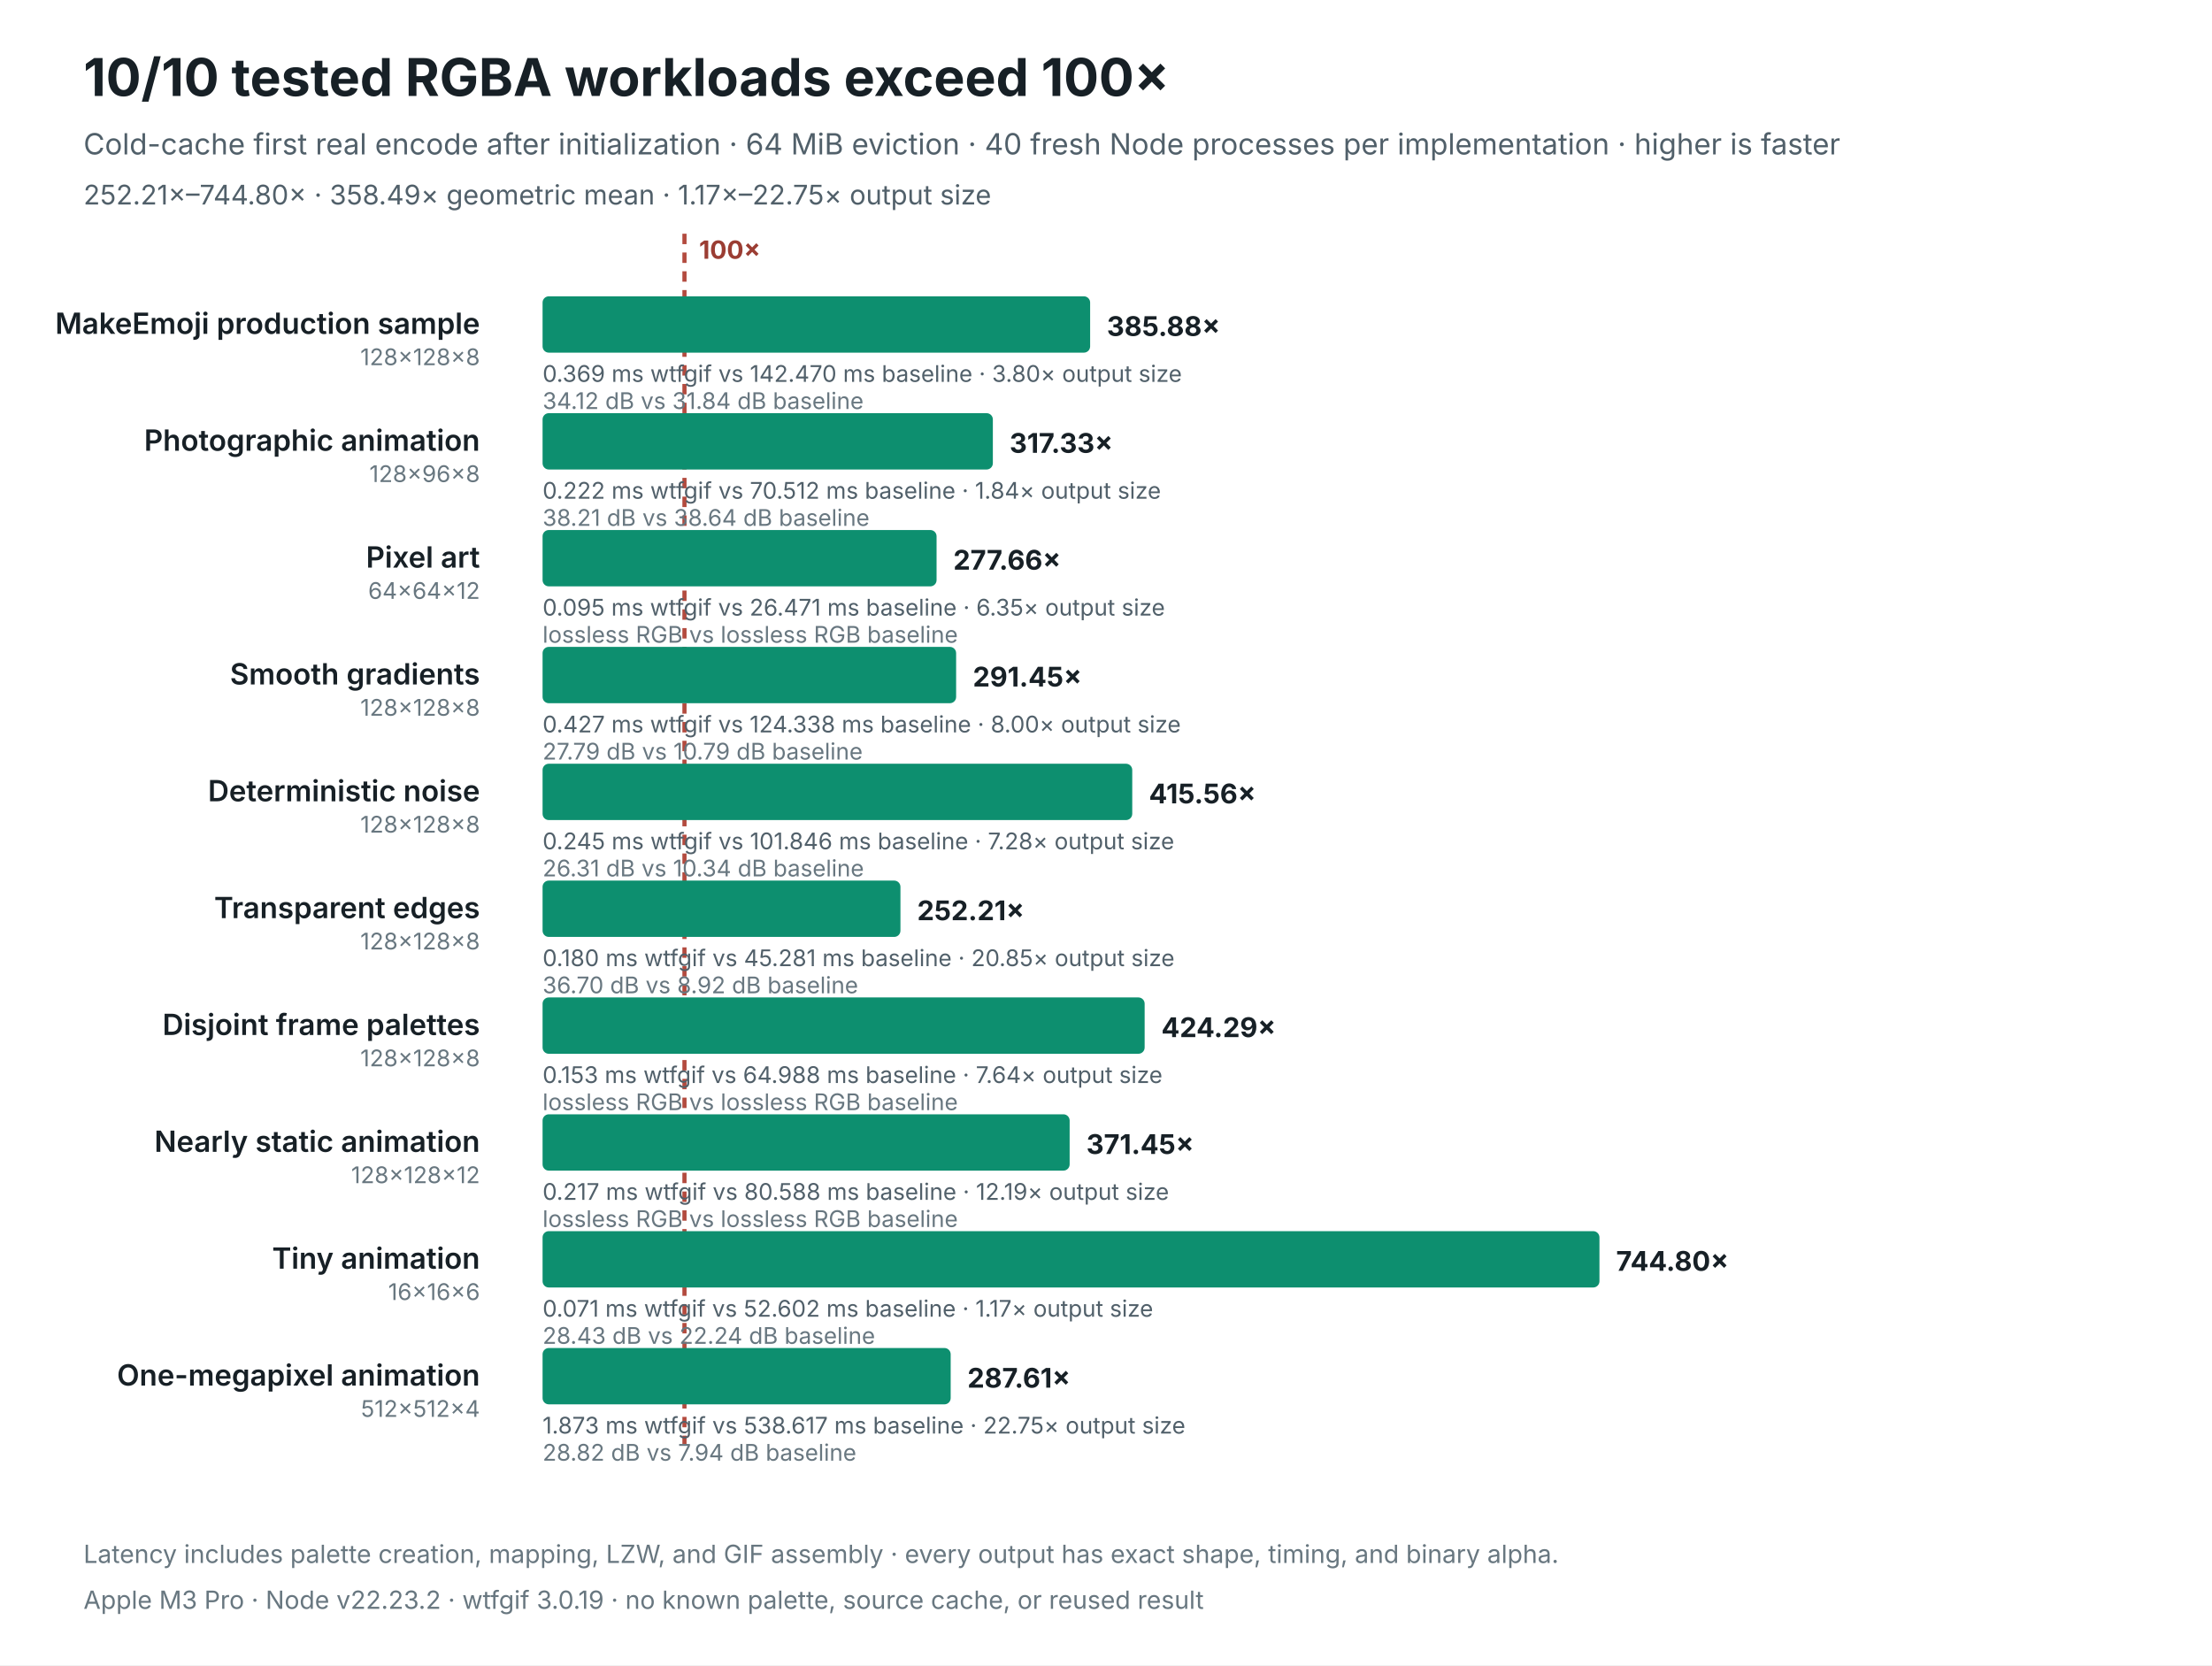
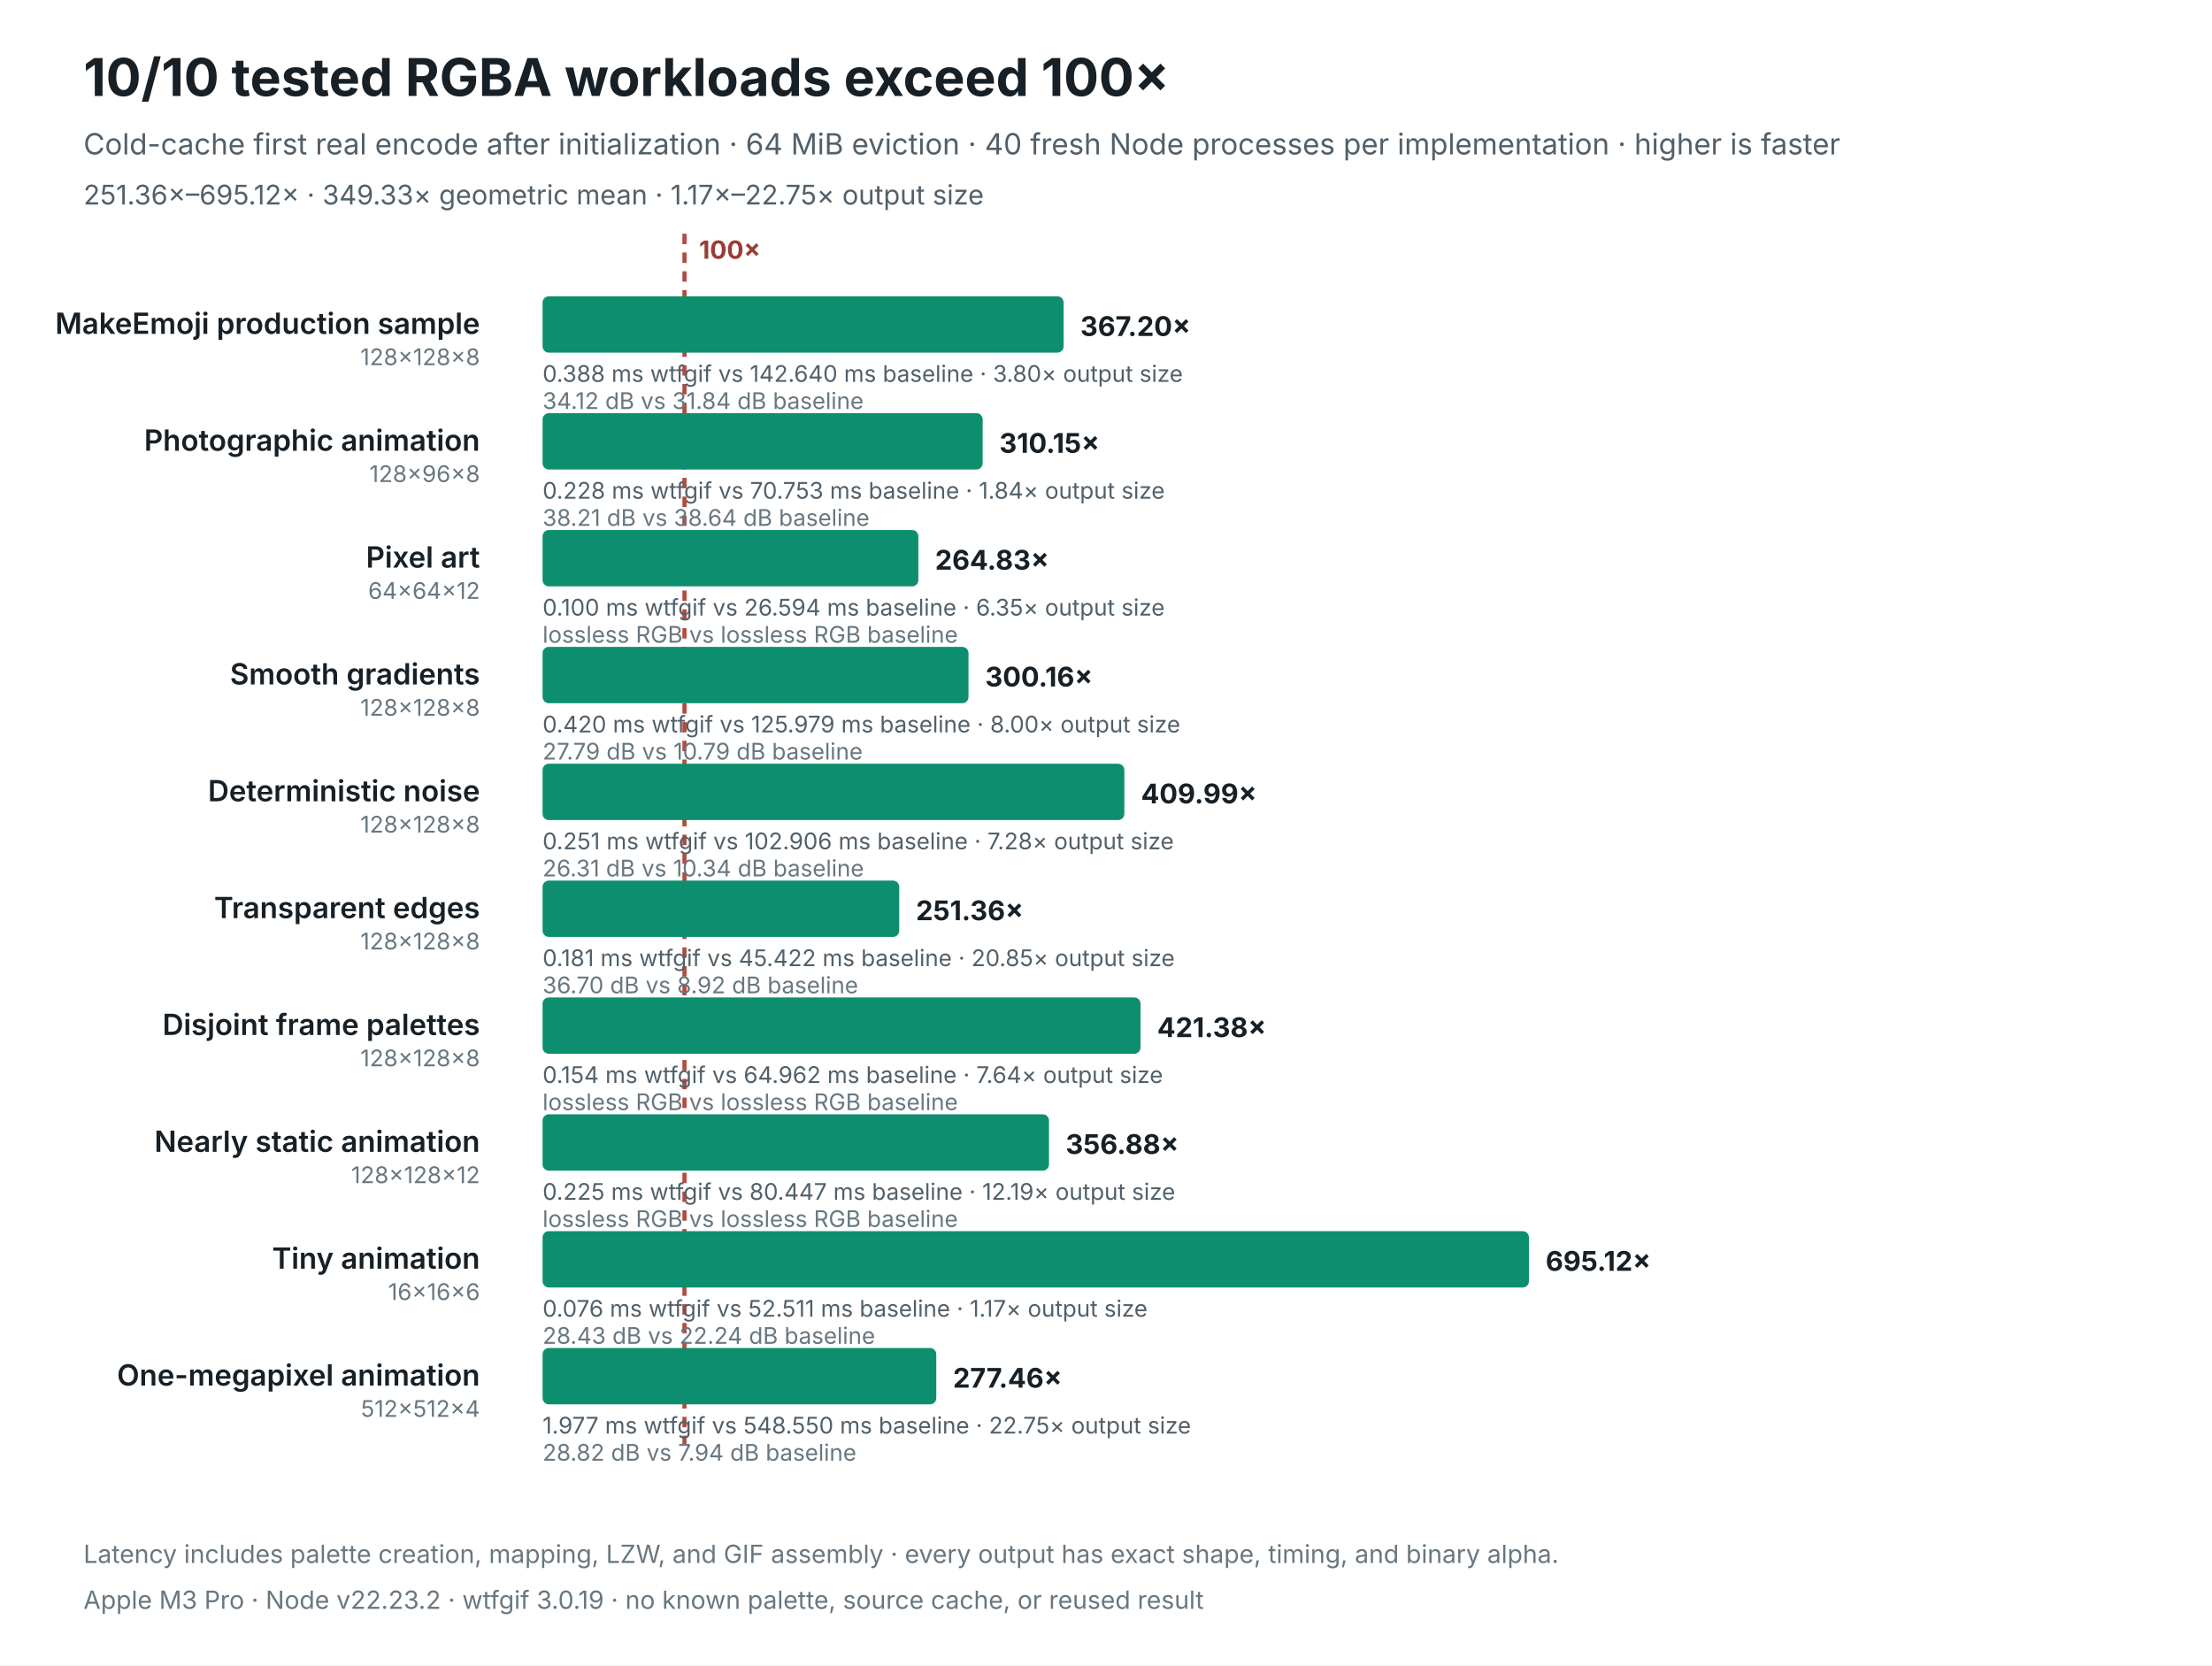
<svg xmlns="http://www.w3.org/2000/svg" width="1060" height="798" viewBox="0 0 1060 798" role="img" aria-labelledby="title desc">
  <rect width="100%" height="100%" fill="#ffffff" />
  <g font-family="ui-sans-serif, -apple-system, BlinkMacSystemFont, Segoe UI, sans-serif" fill="#172026">
    <text x="40" y="46" font-size="25" font-weight="700">10/10 tested RGBA workloads exceed 100×</text>
    <text x="40" y="74" font-size="14" fill="#51606a">Cold-cache first real encode after initialization · 64 MiB eviction · 40 fresh Node processes per implementation · higher is faster</text>
-     <text x="40" y="98" font-size="13" fill="#51606a">252.21×–744.80× · 358.49× geometric mean · 1.17×–22.75× output size</text>
+     <text x="40" y="98" font-size="13" fill="#51606a">251.36×–695.12× · 349.33× geometric mean · 1.17×–22.75× output size</text>
    <line x1="328" y1="112" x2="328" y2="692" stroke="#b34b3f" stroke-width="2" stroke-dasharray="5 4" />
    <text x="335" y="124" font-size="12" font-weight="700" fill="#9b3d33">100×</text>
    <text x="230" y="160" text-anchor="end" font-size="14" font-weight="600">MakeEmoji production sample</text>
    <text x="230" y="175" text-anchor="end" font-size="11" fill="#687780">128×128×8</text>
-     <rect x="260" y="142" width="262.4" height="27" rx="3" fill="#0d8f6f" />
-     <text x="530.4" y="161" font-size="13" font-weight="700">385.88×</text>
-     <text x="260" y="183" font-size="11" fill="#51606a">0.369 ms wtfgif vs 142.470 ms baseline · 3.80× output size</text>
+     <rect x="260" y="142" width="249.69" height="27" rx="3" fill="#0d8f6f" />
+     <text x="517.69" y="161" font-size="13" font-weight="700">367.20×</text>
+     <text x="260" y="183" font-size="11" fill="#51606a">0.388 ms wtfgif vs 142.640 ms baseline · 3.80× output size</text>
    <text x="260" y="196" font-size="11" fill="#687780">34.12 dB vs 31.84 dB baseline</text>
    <text x="230" y="216" text-anchor="end" font-size="14" font-weight="600">Photographic animation</text>
    <text x="230" y="231" text-anchor="end" font-size="11" fill="#687780">128×96×8</text>
-     <rect x="260" y="198" width="215.78" height="27" rx="3" fill="#0d8f6f" />
-     <text x="483.78" y="217" font-size="13" font-weight="700">317.33×</text>
-     <text x="260" y="239" font-size="11" fill="#51606a">0.222 ms wtfgif vs 70.512 ms baseline · 1.84× output size</text>
+     <rect x="260" y="198" width="210.9" height="27" rx="3" fill="#0d8f6f" />
+     <text x="478.9" y="217" font-size="13" font-weight="700">310.15×</text>
+     <text x="260" y="239" font-size="11" fill="#51606a">0.228 ms wtfgif vs 70.753 ms baseline · 1.84× output size</text>
    <text x="260" y="252" font-size="11" fill="#687780">38.21 dB vs 38.64 dB baseline</text>
    <text x="230" y="272" text-anchor="end" font-size="14" font-weight="600">Pixel art</text>
    <text x="230" y="287" text-anchor="end" font-size="11" fill="#687780">64×64×12</text>
-     <rect x="260" y="254" width="188.81" height="27" rx="3" fill="#0d8f6f" />
-     <text x="456.81" y="273" font-size="13" font-weight="700">277.66×</text>
-     <text x="260" y="295" font-size="11" fill="#51606a">0.095 ms wtfgif vs 26.471 ms baseline · 6.35× output size</text>
+     <rect x="260" y="254" width="180.09" height="27" rx="3" fill="#0d8f6f" />
+     <text x="448.09" y="273" font-size="13" font-weight="700">264.83×</text>
+     <text x="260" y="295" font-size="11" fill="#51606a">0.100 ms wtfgif vs 26.594 ms baseline · 6.35× output size</text>
    <text x="260" y="308" font-size="11" fill="#687780">lossless RGB vs lossless RGB baseline</text>
    <text x="230" y="328" text-anchor="end" font-size="14" font-weight="600">Smooth gradients</text>
    <text x="230" y="343" text-anchor="end" font-size="11" fill="#687780">128×128×8</text>
-     <rect x="260" y="310" width="198.18" height="27" rx="3" fill="#0d8f6f" />
-     <text x="466.18" y="329" font-size="13" font-weight="700">291.45×</text>
-     <text x="260" y="351" font-size="11" fill="#51606a">0.427 ms wtfgif vs 124.338 ms baseline · 8.00× output size</text>
+     <rect x="260" y="310" width="204.11" height="27" rx="3" fill="#0d8f6f" />
+     <text x="472.11" y="329" font-size="13" font-weight="700">300.16×</text>
+     <text x="260" y="351" font-size="11" fill="#51606a">0.420 ms wtfgif vs 125.979 ms baseline · 8.00× output size</text>
    <text x="260" y="364" font-size="11" fill="#687780">27.79 dB vs 10.79 dB baseline</text>
    <text x="230" y="384" text-anchor="end" font-size="14" font-weight="600">Deterministic noise</text>
    <text x="230" y="399" text-anchor="end" font-size="11" fill="#687780">128×128×8</text>
-     <rect x="260" y="366" width="282.58" height="27" rx="3" fill="#0d8f6f" />
-     <text x="550.58" y="385" font-size="13" font-weight="700">415.56×</text>
-     <text x="260" y="407" font-size="11" fill="#51606a">0.245 ms wtfgif vs 101.846 ms baseline · 7.28× output size</text>
+     <rect x="260" y="366" width="278.79" height="27" rx="3" fill="#0d8f6f" />
+     <text x="546.79" y="385" font-size="13" font-weight="700">409.99×</text>
+     <text x="260" y="407" font-size="11" fill="#51606a">0.251 ms wtfgif vs 102.906 ms baseline · 7.28× output size</text>
    <text x="260" y="420" font-size="11" fill="#687780">26.31 dB vs 10.34 dB baseline</text>
    <text x="230" y="440" text-anchor="end" font-size="14" font-weight="600">Transparent edges</text>
    <text x="230" y="455" text-anchor="end" font-size="11" fill="#687780">128×128×8</text>
-     <rect x="260" y="422" width="171.5" height="27" rx="3" fill="#0d8f6f" />
-     <text x="439.5" y="441" font-size="13" font-weight="700">252.21×</text>
-     <text x="260" y="463" font-size="11" fill="#51606a">0.180 ms wtfgif vs 45.281 ms baseline · 20.85× output size</text>
+     <rect x="260" y="422" width="170.92" height="27" rx="3" fill="#0d8f6f" />
+     <text x="438.92" y="441" font-size="13" font-weight="700">251.36×</text>
+     <text x="260" y="463" font-size="11" fill="#51606a">0.181 ms wtfgif vs 45.422 ms baseline · 20.85× output size</text>
    <text x="260" y="476" font-size="11" fill="#687780">36.70 dB vs 8.92 dB baseline</text>
    <text x="230" y="496" text-anchor="end" font-size="14" font-weight="600">Disjoint frame palettes</text>
    <text x="230" y="511" text-anchor="end" font-size="11" fill="#687780">128×128×8</text>
-     <rect x="260" y="478" width="288.52" height="27" rx="3" fill="#0d8f6f" />
-     <text x="556.52" y="497" font-size="13" font-weight="700">424.29×</text>
-     <text x="260" y="519" font-size="11" fill="#51606a">0.153 ms wtfgif vs 64.988 ms baseline · 7.64× output size</text>
+     <rect x="260" y="478" width="286.54" height="27" rx="3" fill="#0d8f6f" />
+     <text x="554.54" y="497" font-size="13" font-weight="700">421.38×</text>
+     <text x="260" y="519" font-size="11" fill="#51606a">0.154 ms wtfgif vs 64.962 ms baseline · 7.64× output size</text>
    <text x="260" y="532" font-size="11" fill="#687780">lossless RGB vs lossless RGB baseline</text>
    <text x="230" y="552" text-anchor="end" font-size="14" font-weight="600">Nearly static animation</text>
    <text x="230" y="567" text-anchor="end" font-size="11" fill="#687780">128×128×12</text>
-     <rect x="260" y="534" width="252.58" height="27" rx="3" fill="#0d8f6f" />
-     <text x="520.58" y="553" font-size="13" font-weight="700">371.45×</text>
-     <text x="260" y="575" font-size="11" fill="#51606a">0.217 ms wtfgif vs 80.588 ms baseline · 12.19× output size</text>
+     <rect x="260" y="534" width="242.68" height="27" rx="3" fill="#0d8f6f" />
+     <text x="510.68" y="553" font-size="13" font-weight="700">356.88×</text>
+     <text x="260" y="575" font-size="11" fill="#51606a">0.225 ms wtfgif vs 80.447 ms baseline · 12.19× output size</text>
    <text x="260" y="588" font-size="11" fill="#687780">lossless RGB vs lossless RGB baseline</text>
    <text x="230" y="608" text-anchor="end" font-size="14" font-weight="600">Tiny animation</text>
    <text x="230" y="623" text-anchor="end" font-size="11" fill="#687780">16×16×6</text>
-     <rect x="260" y="590" width="506.47" height="27" rx="3" fill="#0d8f6f" />
-     <text x="774.47" y="609" font-size="13" font-weight="700">744.80×</text>
-     <text x="260" y="631" font-size="11" fill="#51606a">0.071 ms wtfgif vs 52.602 ms baseline · 1.17× output size</text>
+     <rect x="260" y="590" width="472.68" height="27" rx="3" fill="#0d8f6f" />
+     <text x="740.68" y="609" font-size="13" font-weight="700">695.12×</text>
+     <text x="260" y="631" font-size="11" fill="#51606a">0.076 ms wtfgif vs 52.511 ms baseline · 1.17× output size</text>
    <text x="260" y="644" font-size="11" fill="#687780">28.43 dB vs 22.24 dB baseline</text>
    <text x="230" y="664" text-anchor="end" font-size="14" font-weight="600">One-megapixel animation</text>
    <text x="230" y="679" text-anchor="end" font-size="11" fill="#687780">512×512×4</text>
-     <rect x="260" y="646" width="195.57" height="27" rx="3" fill="#0d8f6f" />
-     <text x="463.57" y="665" font-size="13" font-weight="700">287.61×</text>
-     <text x="260" y="687" font-size="11" fill="#51606a">1.873 ms wtfgif vs 538.617 ms baseline · 22.75× output size</text>
+     <rect x="260" y="646" width="188.67" height="27" rx="3" fill="#0d8f6f" />
+     <text x="456.67" y="665" font-size="13" font-weight="700">277.46×</text>
+     <text x="260" y="687" font-size="11" fill="#51606a">1.977 ms wtfgif vs 548.550 ms baseline · 22.75× output size</text>
    <text x="260" y="700" font-size="11" fill="#687780">28.82 dB vs 7.94 dB baseline</text>
    <text x="40" y="749" font-size="12" fill="#687780">Latency includes palette creation, mapping, LZW, and GIF assembly · every output has exact shape, timing, and binary alpha.</text>
    <text x="40" y="771" font-size="12" fill="#687780">Apple M3 Pro · Node v22.23.2 · wtfgif 3.0.19 · no known palette, source cache, or reused result</text>
  </g>
</svg>
